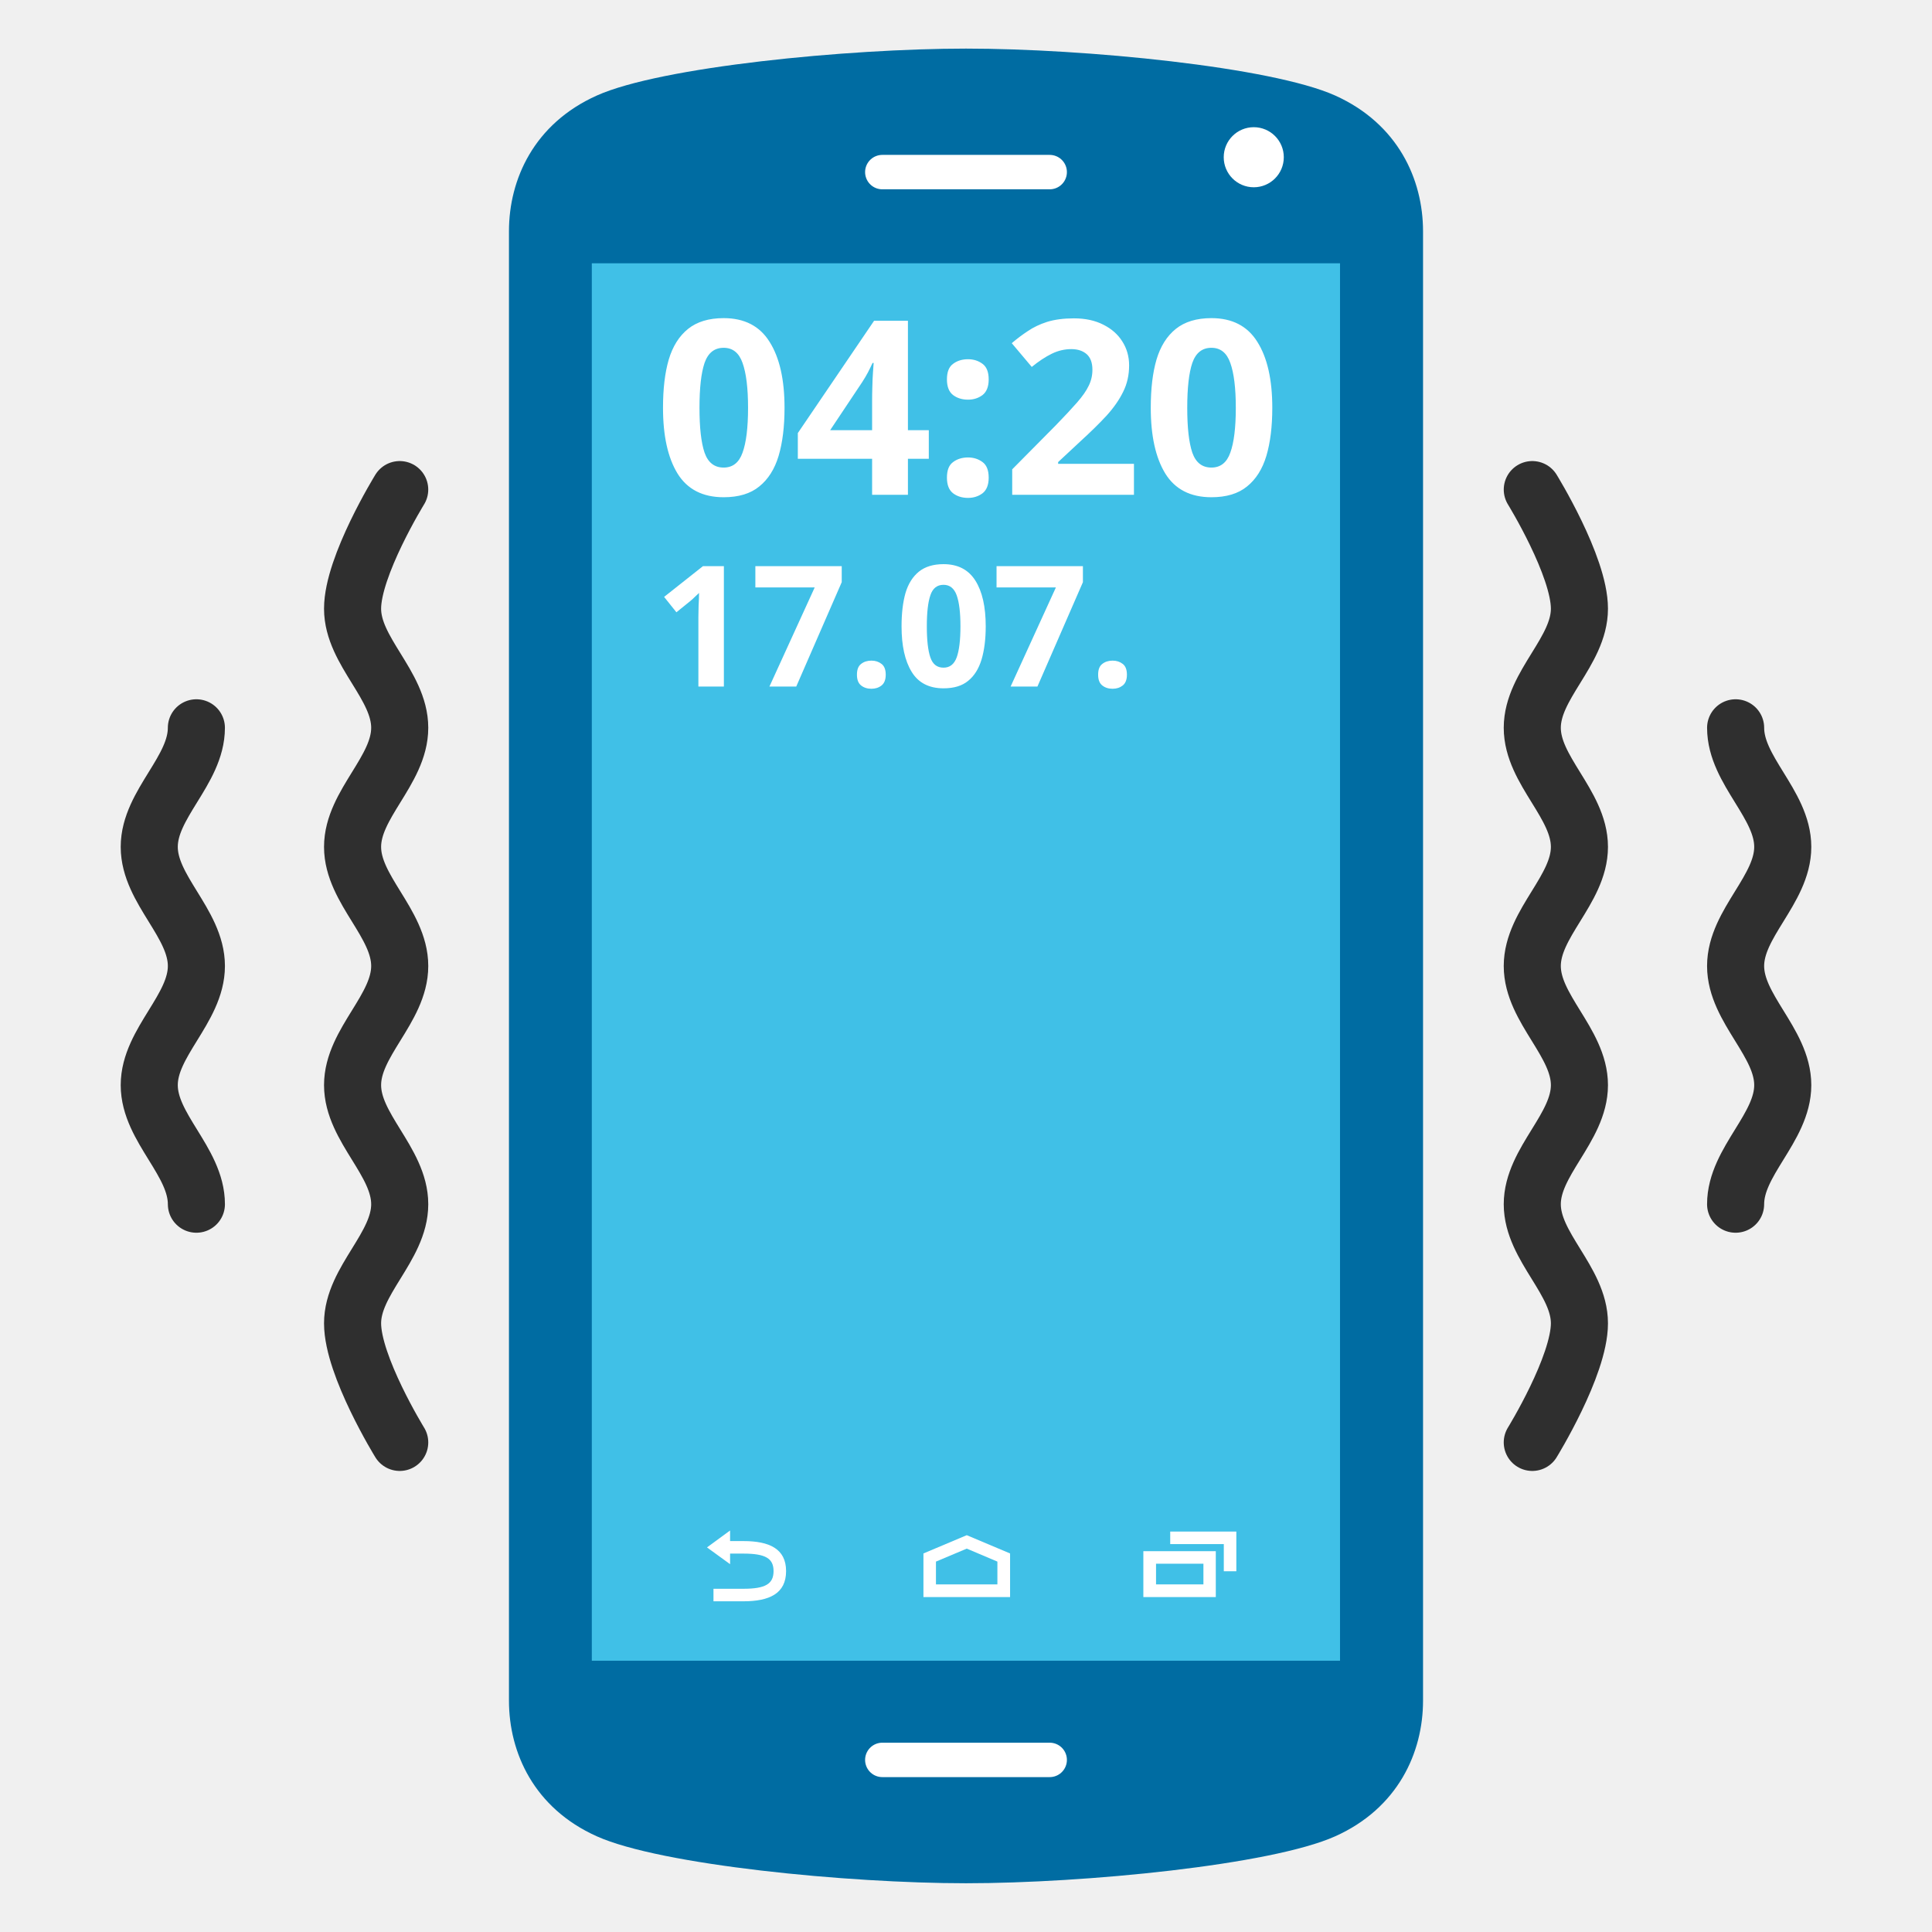
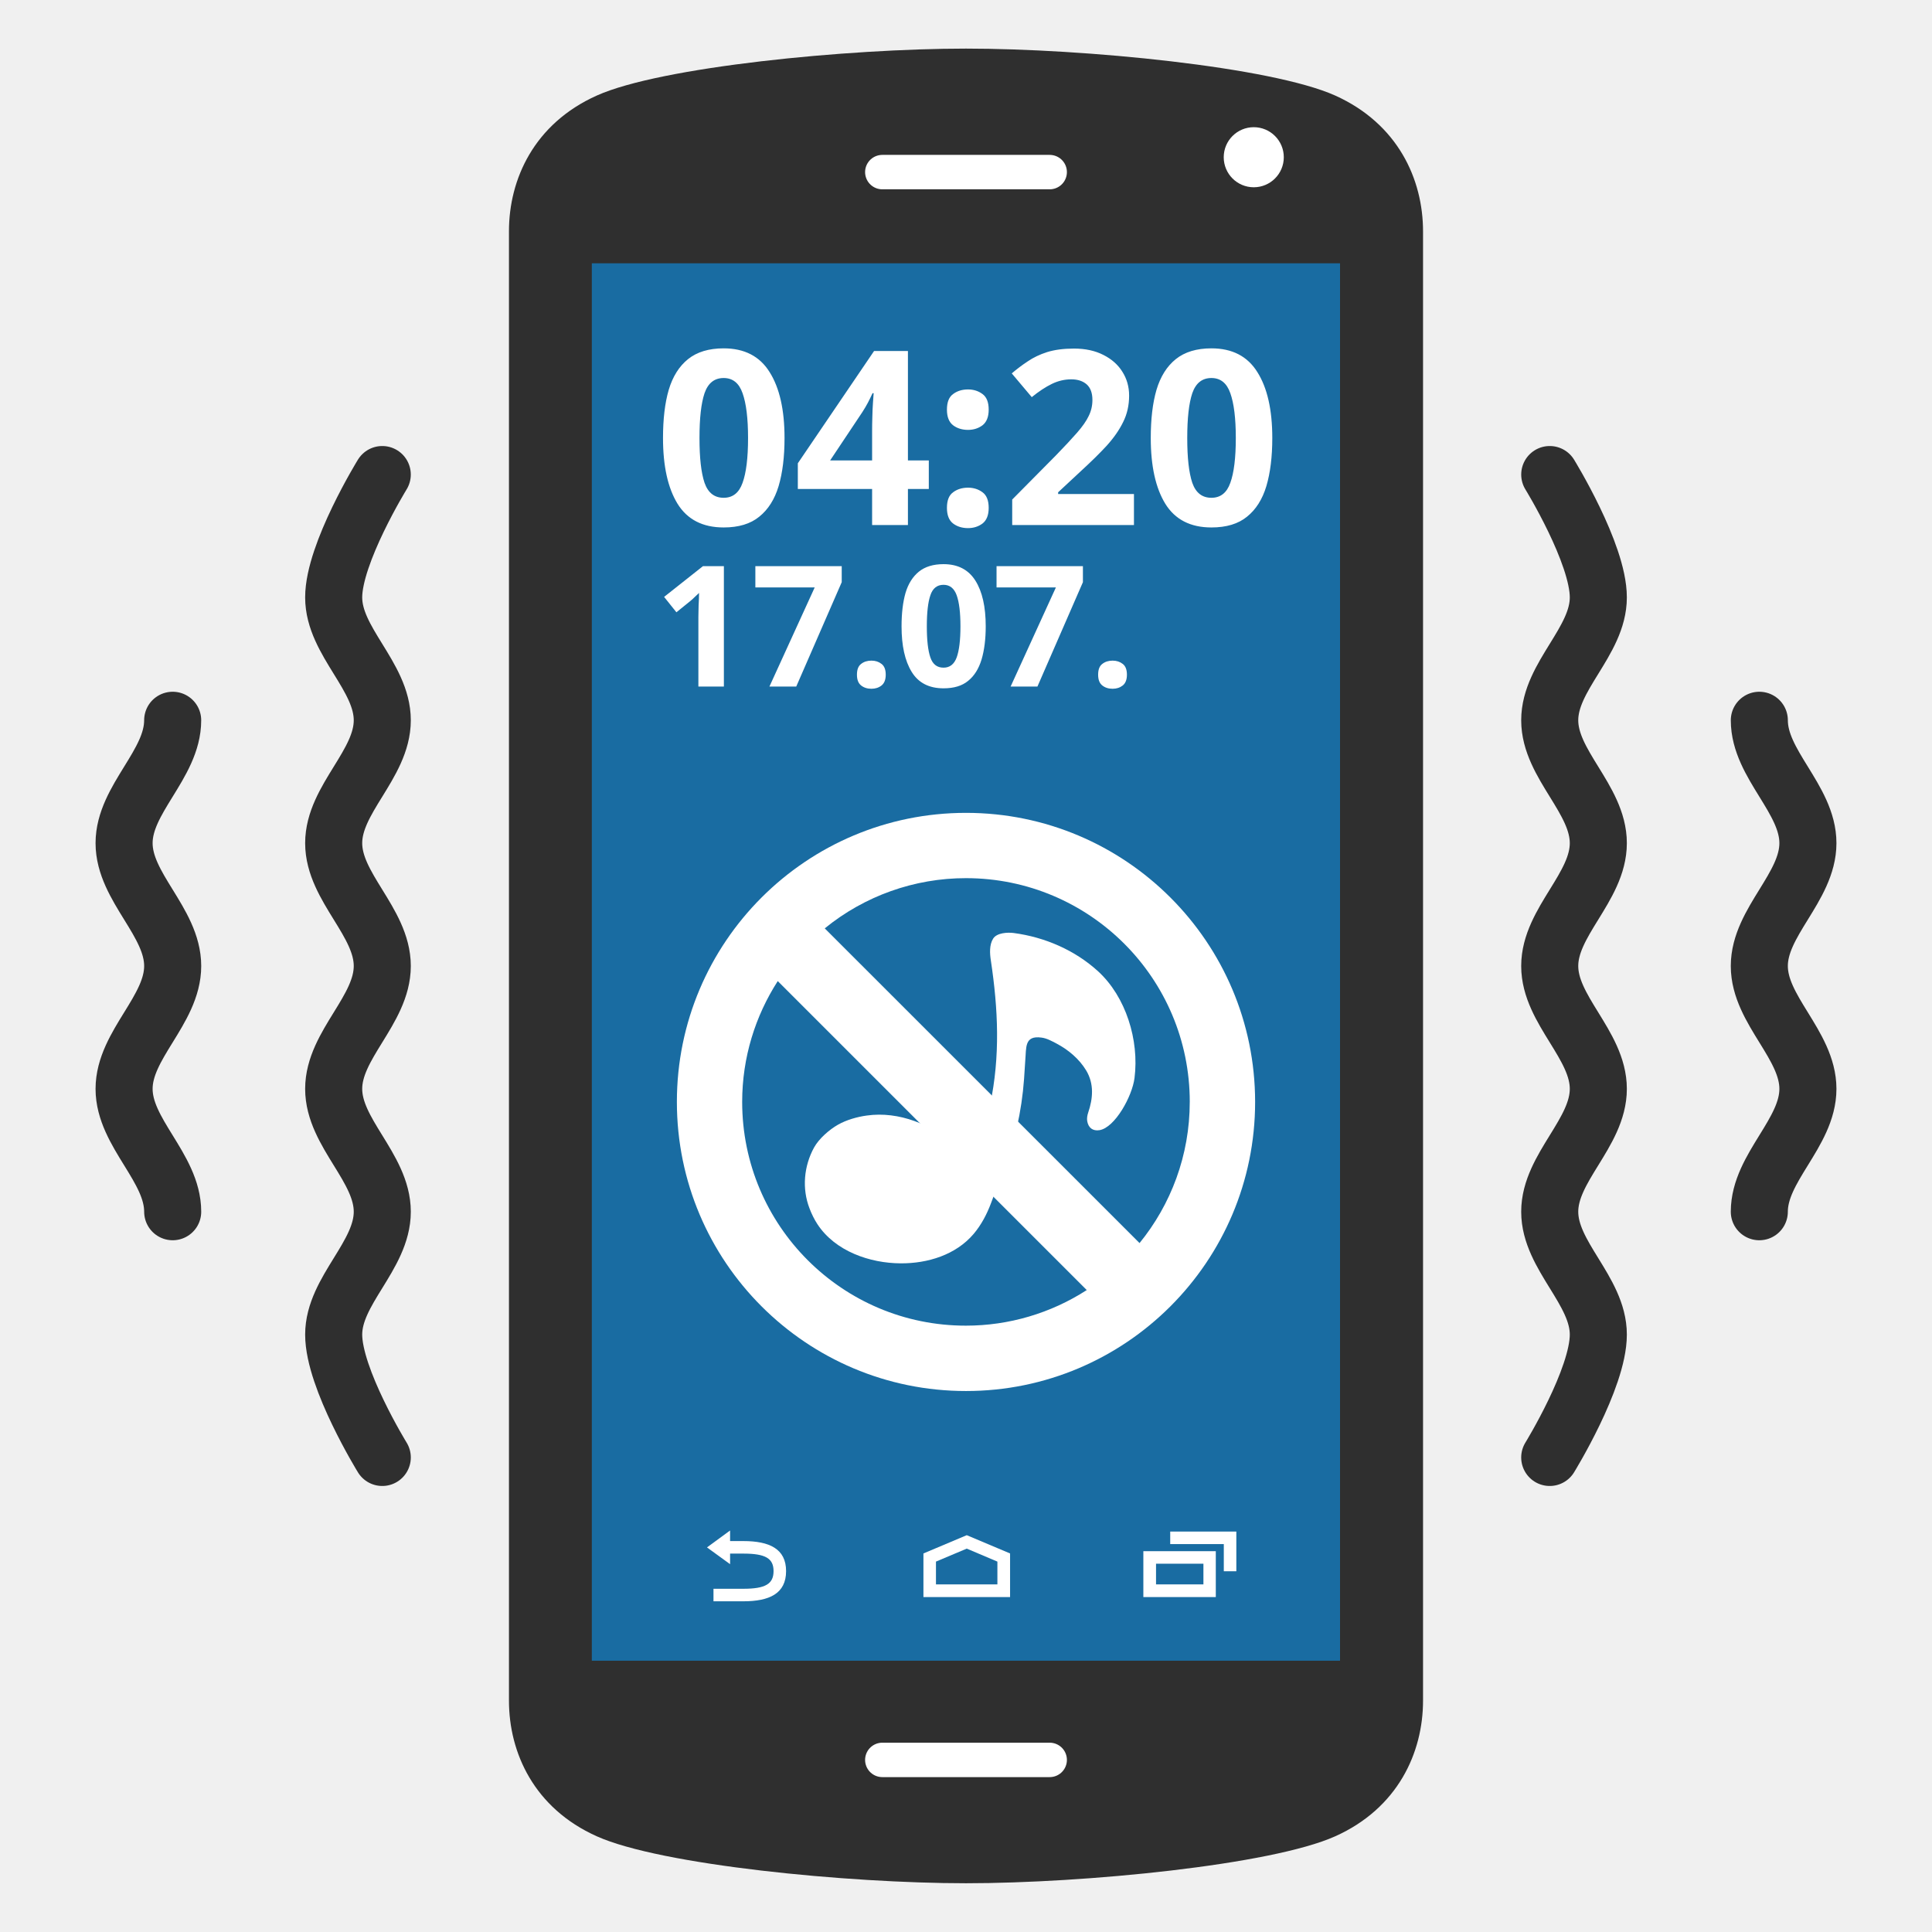
<svg xmlns="http://www.w3.org/2000/svg" width="128" height="128" style="enable-background:new 0 0 128 128;" version="1.1" id="svg31958">
  <defs id="defs31962" />
  <g id="g46812" transform="translate(-24.66909)">
    <g id="g31956" transform="translate(24.66909)">
      <g id="g31942">
-         <path d="M 88.46,6.33 C 84.22,4.43 71.85,3.22 64,3.22 c -7.84,0 -20.23,1.21 -24.46,3.11 -4.15,1.86 -5.82,5.54 -5.82,8.99 v 97.35 c 0,3.46 1.67,7.13 5.82,8.99 4.23,1.9 16.62,3.11 24.46,3.11 7.85,0 20.22,-1.21 24.46,-3.11 4.15,-1.86 5.82,-5.54 5.82,-8.99 V 15.33 c 0,-3.46 -1.67,-7.13 -5.82,-9 z" style="fill:#006ca2" id="path31929" />
+         <path d="M 88.46,6.33 C 84.22,4.43 71.85,3.22 64,3.22 c -7.84,0 -20.23,1.21 -24.46,3.11 -4.15,1.86 -5.82,5.54 -5.82,8.99 v 97.35 c 0,3.46 1.67,7.13 5.82,8.99 4.23,1.9 16.62,3.11 24.46,3.11 7.85,0 20.22,-1.21 24.46,-3.11 4.15,-1.86 5.82,-5.54 5.82,-8.99 V 15.33 c 0,-3.46 -1.67,-7.13 -5.82,-9 z" style="fill:#2f2f2f;fill-opacity:1" id="path31929" />
        <circle cx="83.065" cy="10.417" r="1.99" style="fill:#ffffff" id="circle31933" />
        <linearGradient id="SVGID_1_" gradientUnits="userSpaceOnUse" x1="64" x2="64" y1="104.767" y2="22.714">
          <stop offset="0" style="stop-color:#FFFFFF" id="stop31935" />
          <stop offset="1" style="stop-color:#00A0D6" id="stop31937" />
        </linearGradient>
-         <rect height="92.583" style="fill:#40c0e7;stroke-width:1" width="49.57" x="39.21" y="17.444" id="rect31940" />
+         <rect height="92.583" style="fill:#196ca2;stroke-width:1" width="49.57" x="39.21" y="17.444" id="rect31940" />
      </g>
      <g id="g31954">
        <path d="m 48.37,102.93 v 0.7 l -1.53,-1.11 1.53,-1.12 v 0.7 0 h 0.88 c 1.72,0 2.83,0.51 2.83,1.99 0,1.49 -1.11,2 -2.83,2 h -1.98 v -0.83 h 1.98 c 1.46,0 2,-0.32 2,-1.17 0,-0.84 -0.53,-1.16 -2,-1.16 z" style="fill:#ffffff" id="path31944" />
        <path d="m 66.91,105.81 h -5.73 v -2.89 l 2.87,-1.21 2.87,1.21 v 2.89 z m -4.9,-0.84 h 4.07 v -1.51 l -2.03,-0.86 -2.04,0.86 z" style="fill:#ffffff" id="path31946" />
        <g id="g31952">
          <path d="m 80.55,105.81 h -4.8 v -3.04 h 4.8 z m -3.96,-0.84 h 3.14 v -1.37 h -3.14 z" style="fill:#ffffff" id="path31948" />
          <polygon points="81.08,110.1 81.08,108.3 77.53,108.3 77.53,107.47 81.91,107.47 81.91,110.1 " style="fill:#ffffff" id="polygon31950" transform="translate(0,-6)" />
        </g>
      </g>
    </g>
    <g transform="matrix(0.931817,0,0,0.931817,68.01264,32.78303)" id="g32838" style="clip-rule:evenodd;fill-rule:evenodd;stroke-linecap:round;stroke-linejoin:round">
-       <text x="0" y="0" style="font-weight:700;font-size:17.333px;font-family:ComicNeue-Bold, 'Comic Neue';fill:#ffffff" id="text32836">04:20</text>
+       <text x="0" y="2.146" style="font-weight:700;font-size:17.333px;font-family:ComicNeue-Bold, 'Comic Neue';fill:#ffffff" id="text32836">04:20</text>
    </g>
    <g transform="matrix(0.931817,0,0,0.931817,68.01264,45.48653)" id="g32842" style="clip-rule:evenodd;fill-rule:evenodd;stroke-linecap:round;stroke-linejoin:round">
-       <text x="0" y="0" style="font-weight:700;font-size:12px;font-family:ComicNeue-Bold, 'Comic Neue';fill:#ffffff" id="text32840">17.07.</text>
+       <text x="0" y="-7.3177375e-10" style="font-weight:700;font-size:12px;font-family:ComicNeue-Bold, 'Comic Neue';fill:#ffffff" id="text32840">17.07.</text>
    </g>
    <path d="M 83.124,116.598 H 94.214 M 83.124,11.402 h 11.09" style="clip-rule:evenodd;fill:none;fill-rule:evenodd;stroke:#ffffff;stroke-width:2.28;stroke-linecap:round;stroke-linejoin:round;stroke-dasharray:none;stroke-opacity:1" id="path32834" />
  </g>
-   <g id="g38715" transform="matrix(0.970117,0,0,0.9694186,-28.49437,-6.775117)" style="stroke:#000000;stroke-width:1.031;stroke-opacity:1">
-     <g id="g38377" style="clip-rule:evenodd;fill-rule:evenodd;stroke:#000000;stroke-width:1.063;stroke-linecap:round;stroke-linejoin:round;stroke-opacity:1" transform="translate(31.34352,9.007798)">
-       <path d="m 25.326,31.44 c 0,0 -3.219,5.223 -3.219,8.14 0,2.918 3.22,5.223 3.22,8.14 0,2.918 -3.22,5.222 -3.22,8.14 0,2.918 3.22,5.222 3.22,8.14 0,2.918 -3.22,5.222 -3.22,8.14 0,2.918 3.22,5.222 3.22,8.14 0,2.917 -3.22,5.222 -3.22,8.14 0,2.917 3.22,8.14 3.22,8.14 M 11.44,47.72 c 0,2.918 -3.219,5.222 -3.219,8.14 0,2.918 3.22,5.222 3.22,8.14 0,2.918 -3.22,5.222 -3.22,8.14 0,2.918 3.22,5.222 3.22,8.14" style="fill:none;stroke:#2f2f2f;stroke-width:3.898px;stroke-opacity:1" id="path38375" />
-     </g>
-     <g id="g38381" style="clip-rule:evenodd;fill-rule:evenodd;stroke:#000000;stroke-width:1.063;stroke-linecap:round;stroke-linejoin:round;stroke-opacity:1" transform="translate(31.34352,9.007798)">
-       <path d="m 102.674,31.44 c 0,0 3.219,5.223 3.219,8.14 0,2.918 -3.22,5.223 -3.22,8.14 0,2.918 3.22,5.222 3.22,8.14 0,2.918 -3.22,5.222 -3.22,8.14 0,2.918 3.22,5.222 3.22,8.14 0,2.918 -3.22,5.222 -3.22,8.14 0,2.917 3.22,5.222 3.22,8.14 0,2.917 -3.22,8.14 -3.22,8.14 M 116.56,47.72 c 0,2.918 3.219,5.222 3.219,8.14 0,2.918 -3.22,5.222 -3.22,8.14 0,2.918 3.22,5.222 3.22,8.14 0,2.918 -3.22,5.222 -3.22,8.14" style="fill:none;stroke:#2f2f2f;stroke-width:3.898px;stroke-opacity:1" id="path38379" />
+   <g id="g49952" style="clip-rule:evenodd;fill-rule:evenodd;stroke:#2f2f2f;stroke-linecap:round;stroke-linejoin:round;stroke-opacity:1">
+     <path d="m 25.326,31.44 c 0,0 -3.219,5.223 -3.219,8.14 0,2.918 3.22,5.223 3.22,8.14 0,2.918 -3.22,5.222 -3.22,8.14 0,2.918 3.22,5.222 3.22,8.14 0,2.918 -3.22,5.222 -3.22,8.14 0,2.918 3.22,5.222 3.22,8.14 0,2.917 -3.22,5.222 -3.22,8.14 0,2.917 3.22,8.14 3.22,8.14 M 11.44,47.72 c 0,2.918 -3.219,5.222 -3.219,8.14 0,2.918 3.22,5.222 3.22,8.14 0,2.918 -3.22,5.222 -3.22,8.14 0,2.918 3.22,5.222 3.22,8.14" style="fill:none;stroke:#2f2f2f;stroke-width:3.78px;stroke-opacity:1" id="path49950" />
+   </g>
+   <g id="g49956" style="clip-rule:evenodd;fill-rule:evenodd;stroke:#2f2f2f;stroke-linecap:round;stroke-linejoin:round;stroke-opacity:1">
+     <path d="m 102.674,31.44 c 0,0 3.219,5.223 3.219,8.14 0,2.918 -3.22,5.223 -3.22,8.14 0,2.918 3.22,5.222 3.22,8.14 0,2.918 -3.22,5.222 -3.22,8.14 0,2.918 3.22,5.222 3.22,8.14 0,2.918 -3.22,5.222 -3.22,8.14 0,2.917 3.22,5.222 3.22,8.14 0,2.917 -3.22,8.14 -3.22,8.14 M 116.56,47.72 c 0,2.918 3.219,5.222 3.219,8.14 0,2.918 -3.22,5.222 -3.22,8.14 0,2.918 3.22,5.222 3.22,8.14 0,2.918 -3.22,5.222 -3.22,8.14" style="fill:none;stroke:#2f2f2f;stroke-width:3.78px;stroke-opacity:1" id="path49954" />
+   </g>
+   <g id="g49967" style="clip-rule:evenodd;fill-rule:evenodd;stroke-linecap:round;stroke-linejoin:round" transform="translate(0,-6)">
+     <path d="m 64,59.854 c -10.58,0 -19.155,8.576 -19.155,19.15 0,10.58 8.576,19.155 19.155,19.155 10.574,0 19.155,-8.575 19.155,-19.155 C 83.15,68.424 74.575,59.854 64,59.854 Z m 14.824,19.15 c 0,3.549 -1.251,6.804 -3.326,9.353 L 54.642,67.507 c 2.64,-2.154 5.946,-3.329 9.353,-3.327 8.192,0 14.83,6.632 14.83,14.824 z m -29.653,0 c 0,-2.953 0.873,-5.693 2.357,-8.005 L 72,91.47 c -2.385,1.54 -5.166,2.359 -8.005,2.358 -8.187,0.005 -14.824,-6.633 -14.824,-14.825 z" style="fill:#ffffff;fill-rule:nonzero" id="path49962" />
+     <g transform="matrix(0.50475,0,0,0.50475,18.931,46.7)" id="g49965">
+       <path id="e" d="m 106.64,46.87 c -3.05,-2.79 -7.01,-4.5 -11.1,-5.04 -0.78,-0.1 -2.2,-0.04 -2.69,0.74 -0.51,0.82 -0.44,1.95 -0.3,2.85 0.96,6.4 1.25,12.57 -0.1,18.96 -0.22,1.08 -0.44,2.16 -0.78,3.21 -0.31,0.94 -0.78,2.36 -1.67,2.92 -0.75,0.46 -1.54,-0.21 -2.07,-0.69 -3.06,-2.84 -7.44,-4.63 -11.67,-4.03 -1.25,0.17 -2.66,0.57 -3.77,1.2 -1.14,0.65 -2.49,1.82 -3.14,2.99 -1.34,2.44 -1.61,5.39 -0.6,8 0.27,0.72 0.63,1.45 1.05,2.09 2.33,3.53 6.85,5.1 10.92,5.12 3.53,0.02 7.23,-1.1 9.58,-3.87 1.01,-1.2 1.74,-2.6 2.28,-4.05 0.62,-1.67 1.25,-3.33 1.9,-4.98 0.64,-1.6 1.1,-3.28 1.49,-4.96 0.471,-2.087 0.785,-4.206 0.94,-6.34 0.07,-0.81 0.09,-1.63 0.16,-2.44 0.15,-1.67 -0.14,-3.31 2.14,-2.99 0.7,0.09 1.37,0.47 1.98,0.79 1.55,0.82 2.97,2.02 3.88,3.53 1.05,1.76 0.89,3.67 0.25,5.55 -0.11,0.32 -0.18,0.75 -0.12,1.09 0.15,0.88 0.73,1.33 1.61,1.19 2.03,-0.33 4.3,-4.45 4.6,-6.85 0.63,-4.98 -1.14,-10.66 -4.77,-13.99 z" style="fill:#ffffff;fill-rule:nonzero" />
    </g>
  </g>
</svg>
